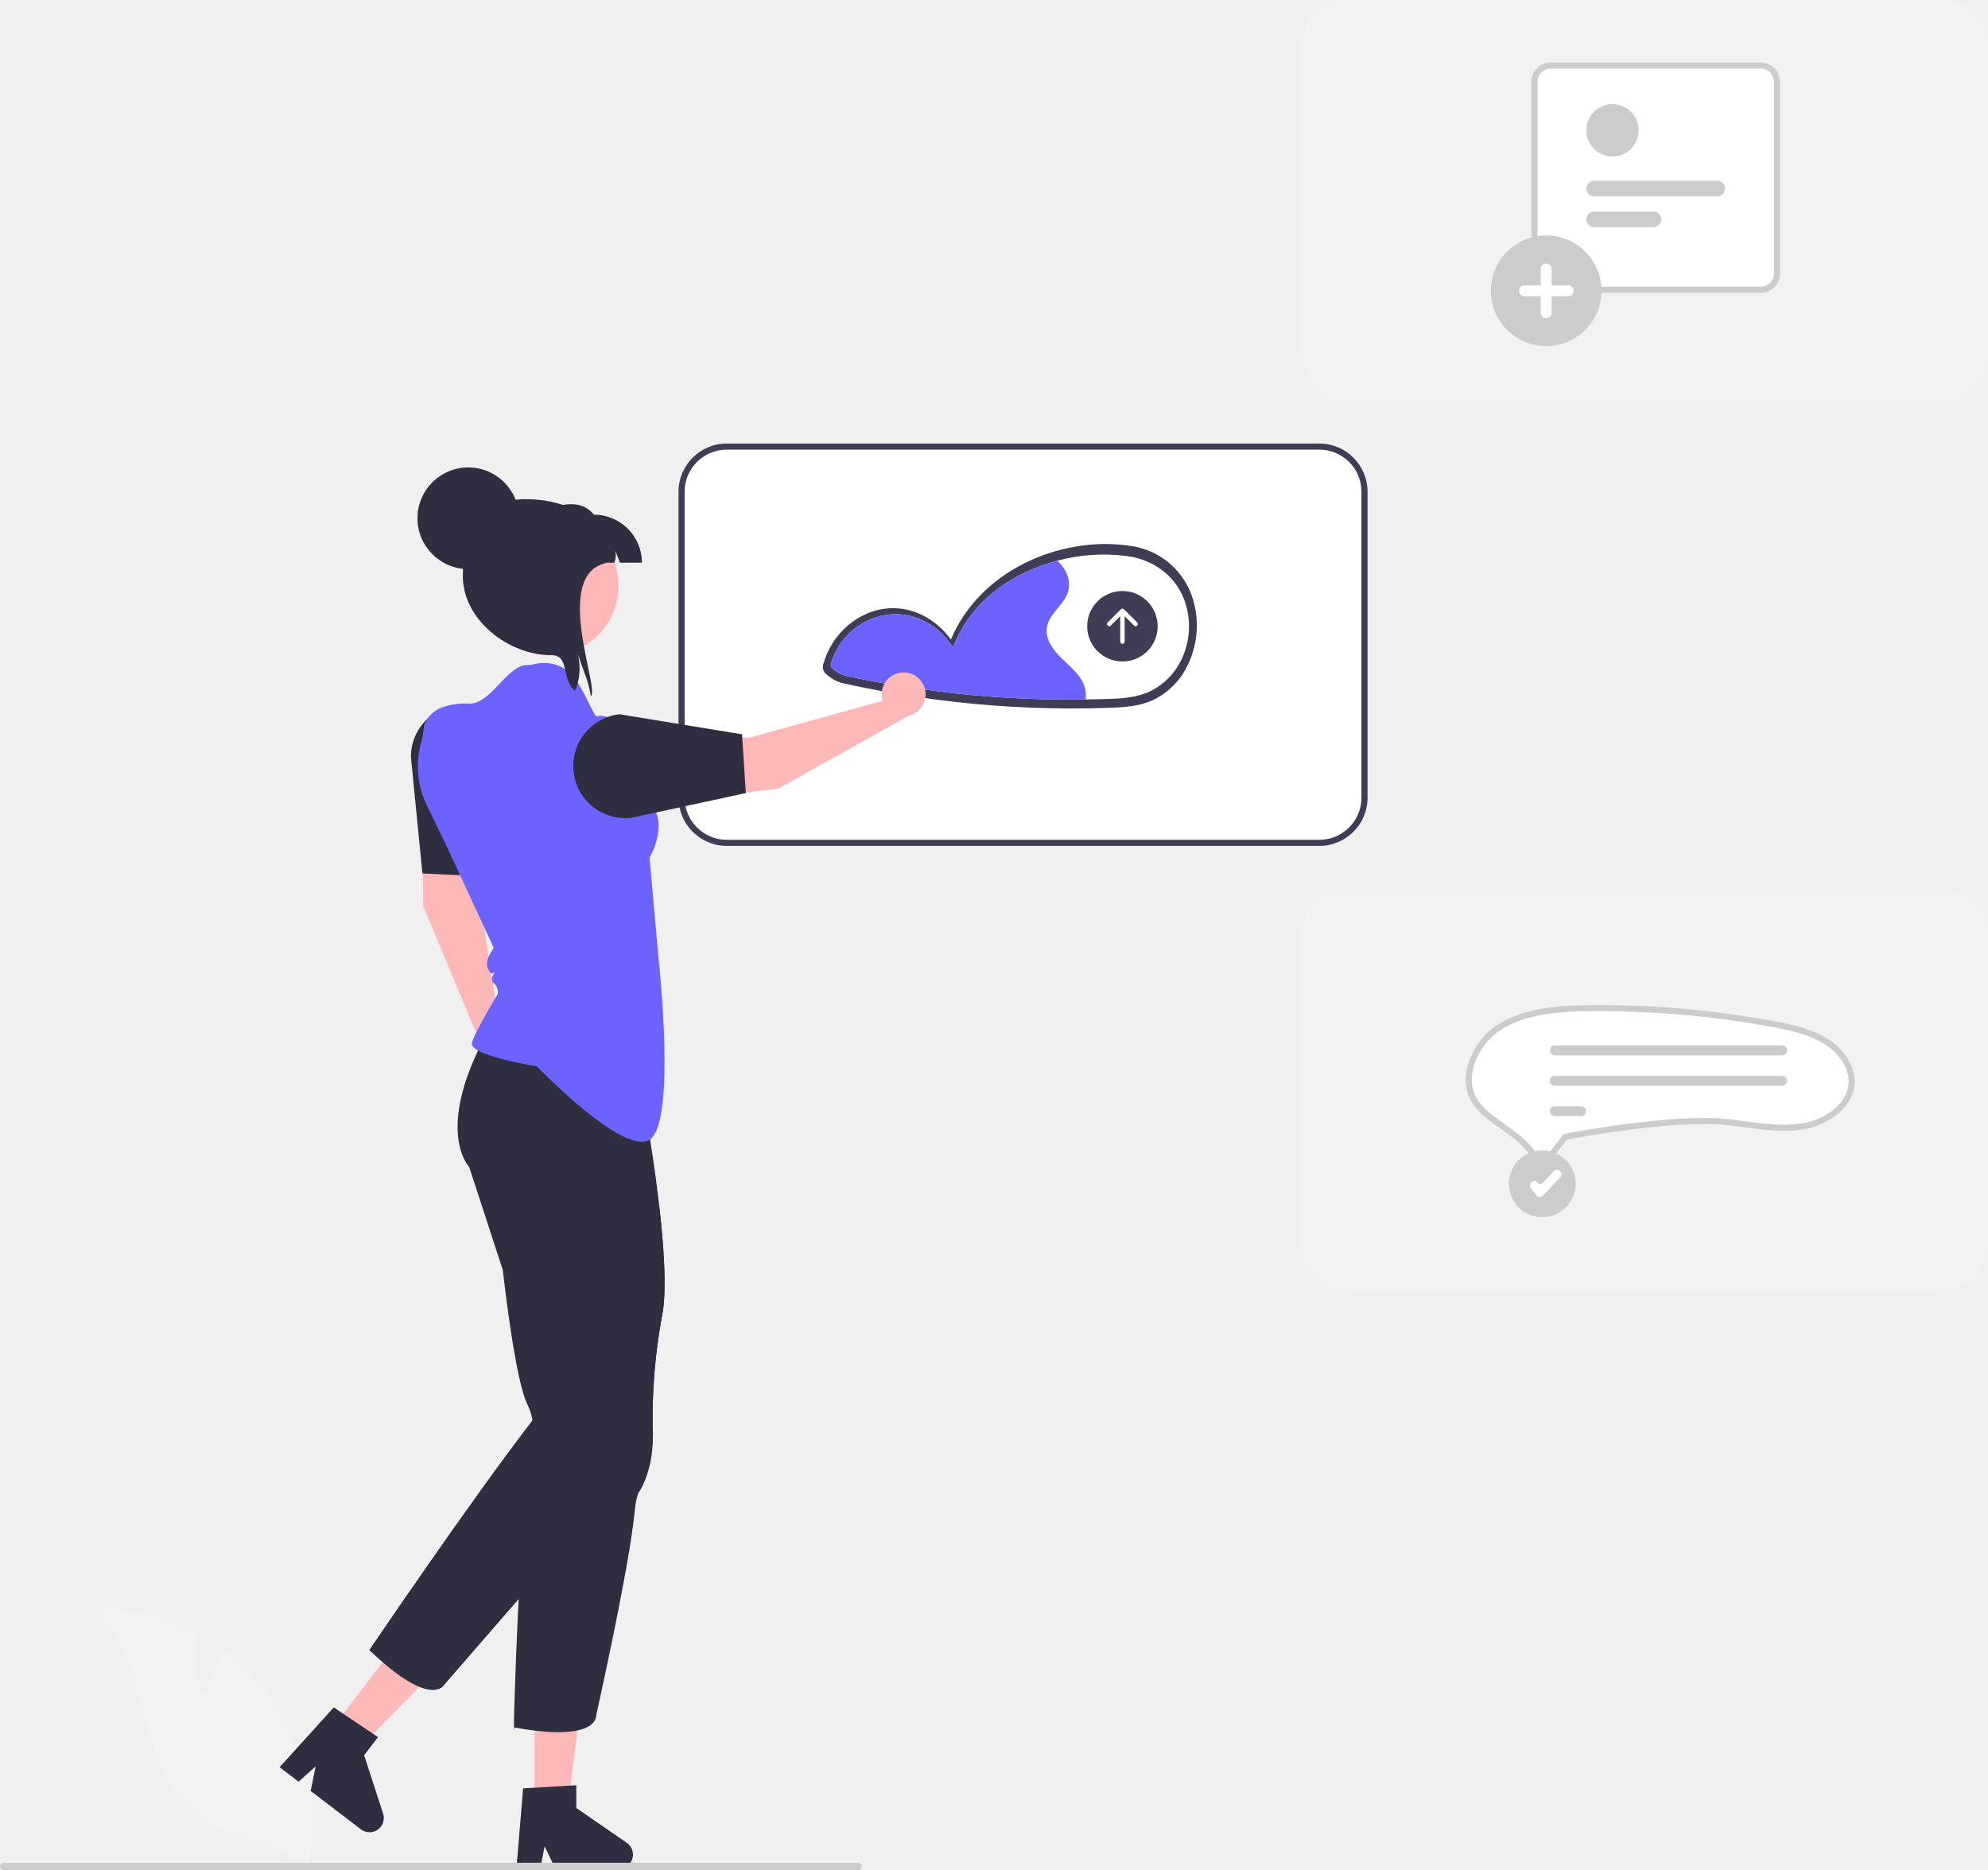
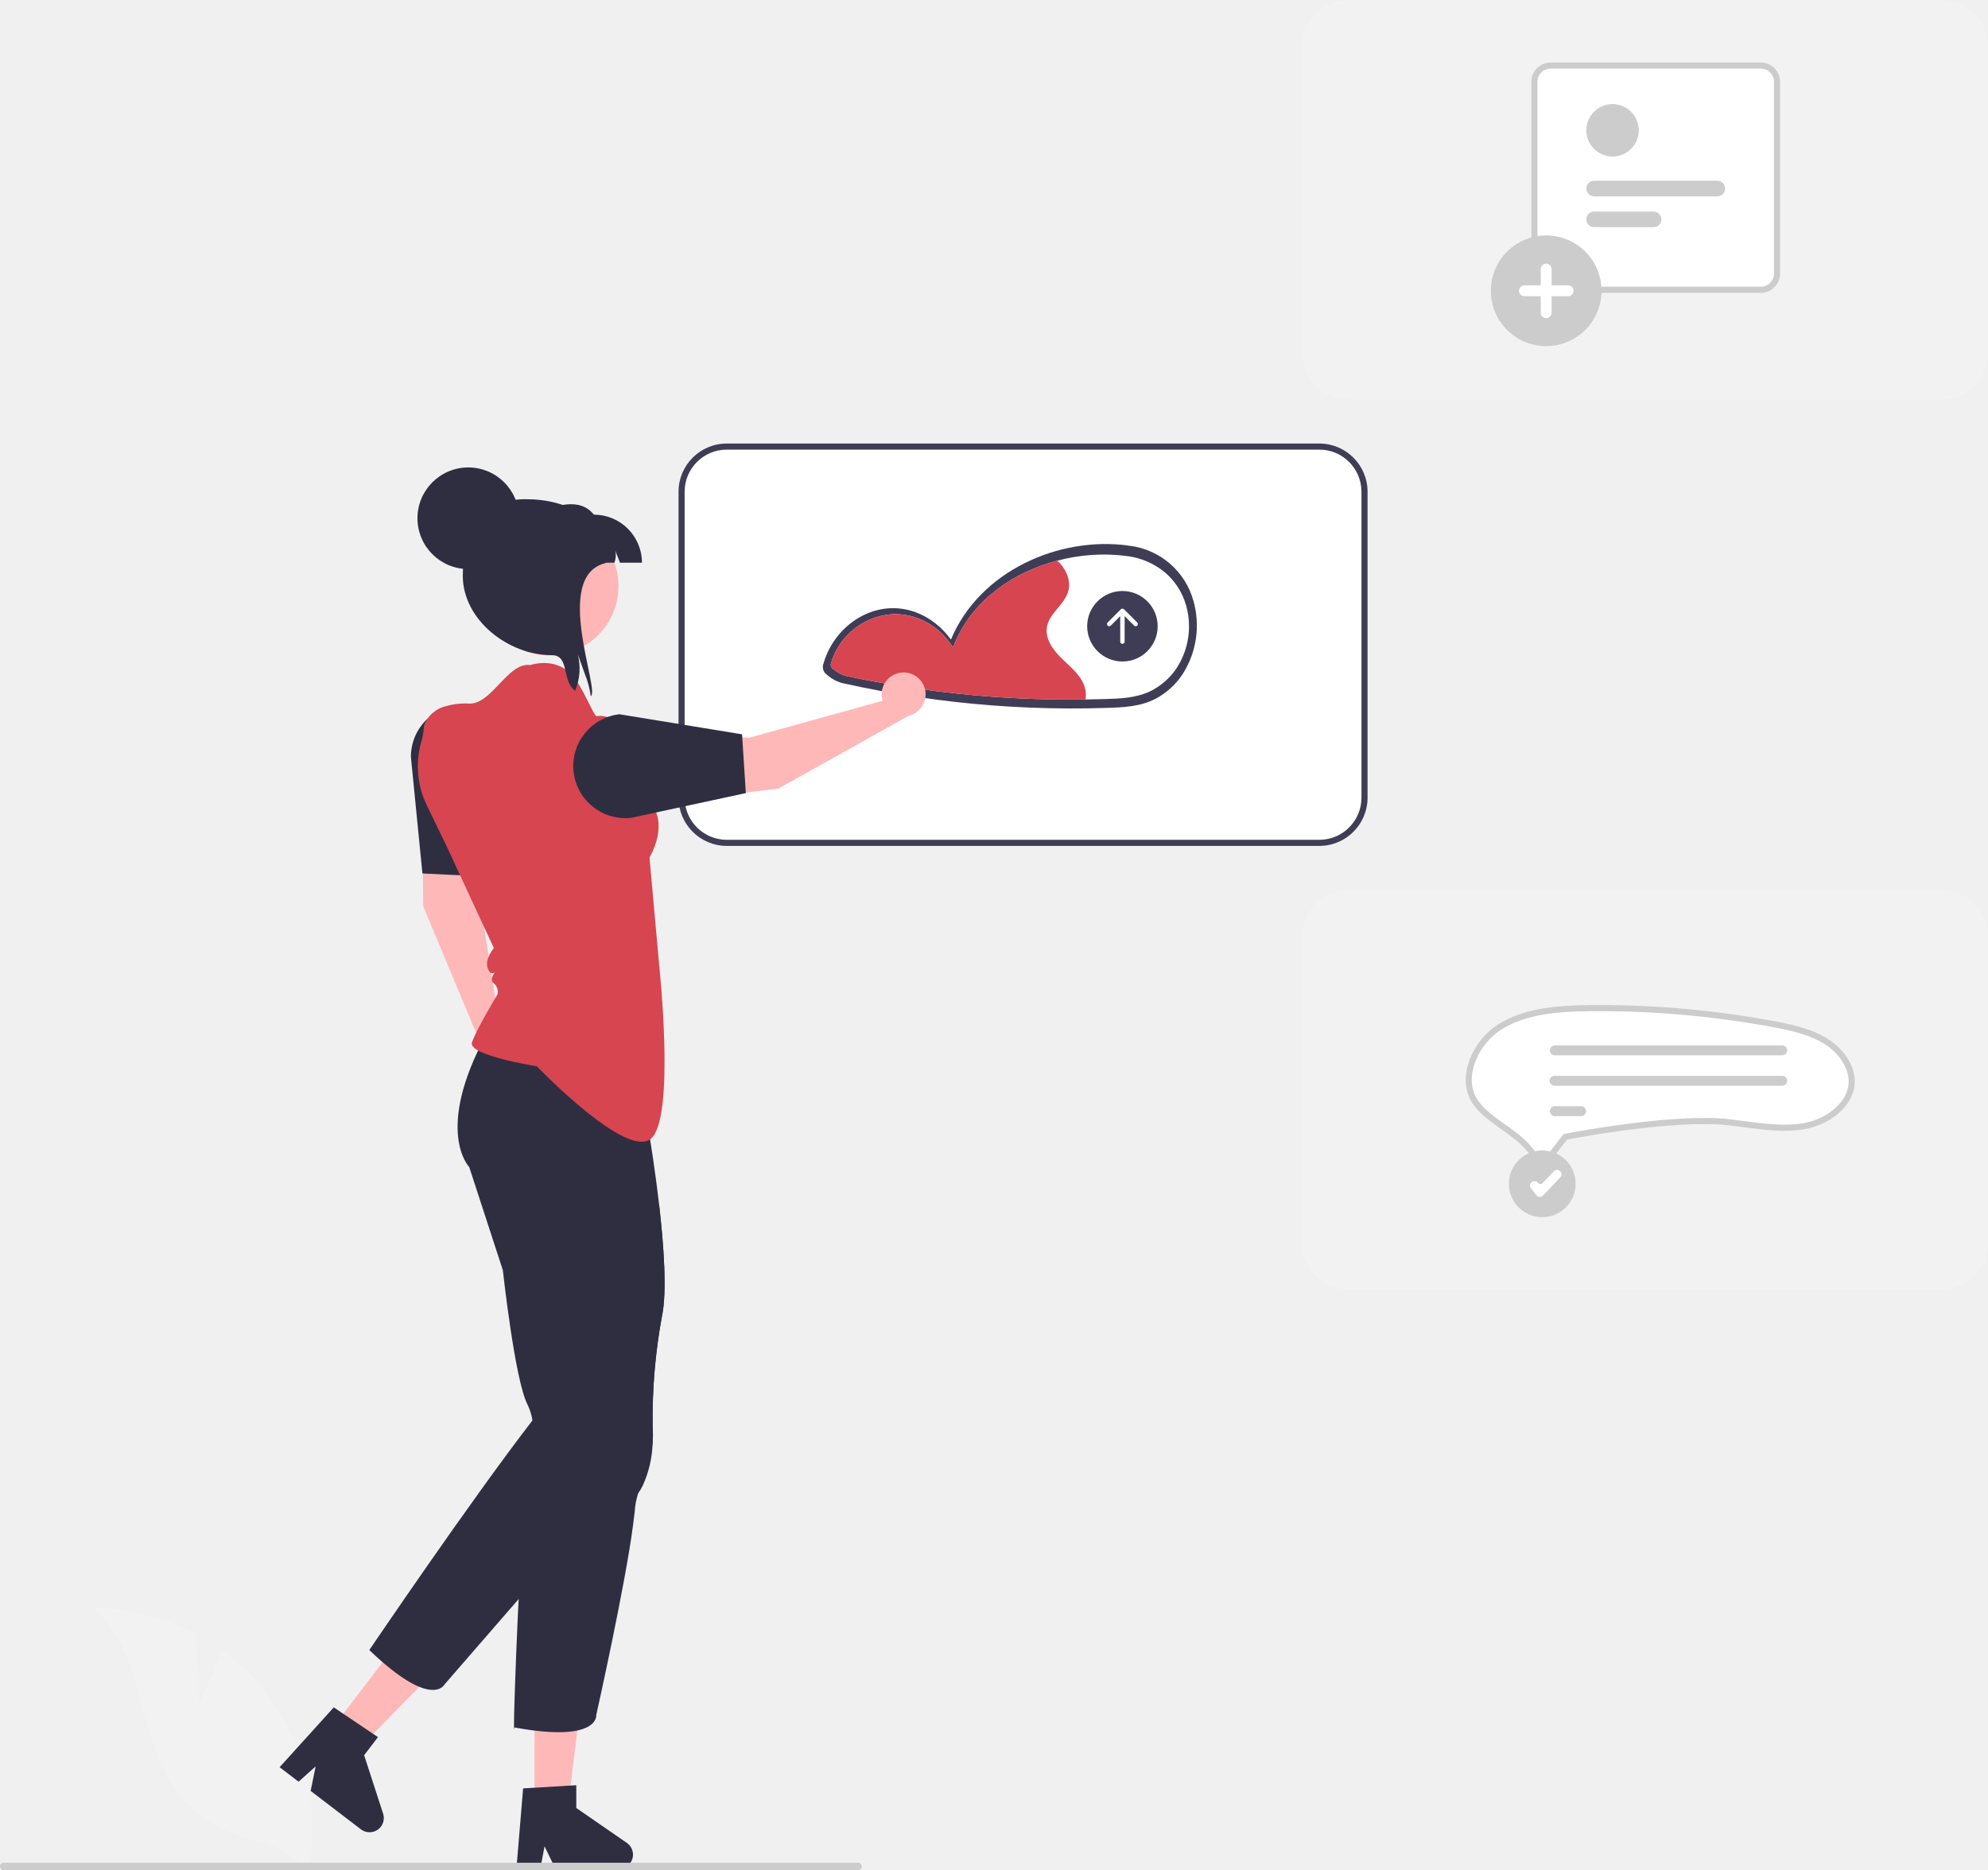
<svg xmlns="http://www.w3.org/2000/svg" data-name="Layer 1" width="652.055" height="613.451" viewBox="0 0 652.055 613.451">
  <path d="M339.304,701.797l-.998-22.434a72.456,72.456,0,0,0-33.796-8.555c16.231,13.27,14.203,38.851,25.208,56.697a43.582,43.582,0,0,0,31.959,20.14l13.583,8.316a73.03,73.03,0,0,0-15.393-59.179,70.543,70.543,0,0,0-12.964-12.046C343.65,693.314,339.304,701.797,339.304,701.797Z" transform="translate(-273.9724 -143.2743)" fill="#f2f2f2" />
  <rect x="223.555" y="146.5" width="224" height="130" rx="14.815" fill="#fff" />
  <path d="M706.713,420.774H512.343A15.833,15.833,0,0,1,496.528,404.959V304.589A15.833,15.833,0,0,1,512.343,288.774H706.713a15.833,15.833,0,0,1,15.814,15.815V404.959A15.833,15.833,0,0,1,706.713,420.774Zm-194.37-130A13.83,13.83,0,0,0,498.528,304.589V404.959A13.83,13.83,0,0,0,512.343,418.774H706.713a13.83,13.83,0,0,0,13.814-13.815V304.589a13.83,13.83,0,0,0-13.814-13.815Z" transform="translate(-273.9724 -143.2743)" fill="#3f3d56" />
  <path d="M910.713,274.274H716.343a15.332,15.332,0,0,1-15.315-15.315V158.589A15.332,15.332,0,0,1,716.343,143.274H910.713a15.332,15.332,0,0,1,15.314,15.315V258.959A15.332,15.332,0,0,1,910.713,274.274Z" transform="translate(-273.9724 -143.2743)" fill="#f2f2f2" />
  <path d="M910.713,566.274H716.343a15.332,15.332,0,0,1-15.315-15.315V450.589A15.332,15.332,0,0,1,716.343,435.274H910.713a15.332,15.332,0,0,1,15.314,15.315V550.959A15.332,15.332,0,0,1,910.713,566.274Z" transform="translate(-273.9724 -143.2743)" fill="#f2f2f2" />
  <path d="M665.43,340.443a24.889,24.889,0,0,0-20.699-18.102c-.107-.016-.209.005-.316-.002a2.956,2.956,0,0,0-.422-.102c-22.609-3.075-48.708,8.304-58.13,30.859-4.665-6.502-12.103-10.703-20.059-10.286-10.149.533-19.106,8.307-21.849,18.532a3.086,3.086,0,0,0,1.276,3.3,12.31,12.31,0,0,0,5.165,2.759q6.159,1.373,12.362,2.515,12.104,2.229,24.334,3.604a343.988,343.988,0,0,0,49.841,1.982c5.541-.182,10.885-.375,15.962-2.949a24.162,24.162,0,0,0,9.157-8.408A29.608,29.608,0,0,0,665.43,340.443Z" transform="translate(-273.9724 -143.2743)" fill="#3f3d56" />
  <path d="M662.938,341.638a21.934,21.934,0,0,0-7.013-10.699,24.101,24.101,0,0,0-12.144-5.228h-.27l-.25-.045a1.74,1.74,0,0,0-.244-.058A59.195,59.195,0,0,0,620.751,327.201c-13.942,3.667-27.146,12.35-33.311,26.356l-.88,2.01-1.317-1.753a22.185,22.185,0,0,0-17.545-9.081c-.334,0-.668.006-1.008.026a22.526,22.526,0,0,0-20.217,16.306,1.579,1.579,0,0,0,.758,1.676l.103.077a10.924,10.924,0,0,0,4.476,2.28c3.988.848,8.047,1.631,12.061,2.331,7.784,1.361,15.773,2.485,23.736,3.339A351.15,351.15,0,0,0,630.018,372.74q3.111-.039,6.21-.135c5.317-.161,10.346-.321,15.111-2.614a22.01,22.01,0,0,0,8.464-7.398A25.092,25.092,0,0,0,662.938,341.638Z" transform="translate(-273.9724 -143.2743)" fill="#fff" />
-   <path d="M630.018,372.74a351.15,351.15,0,0,1-42.411-1.972c-7.963-.854-15.952-1.978-23.736-3.339-4.014-.7-8.073-1.484-12.061-2.331a10.924,10.924,0,0,1-4.476-2.28l-.103-.077a1.579,1.579,0,0,1-.758-1.676A22.526,22.526,0,0,1,566.69,344.759c.34-.019.674-.026,1.008-.026a22.185,22.185,0,0,1,17.545,9.081l1.317,1.753.88-2.01c6.165-14.007,19.369-22.689,33.311-26.356,2.813,2.543,4.624,6.441,3.596,10.057-1.239,4.386-6.146,7.122-6.968,11.605-.751,4.091,2.177,7.893,5.189,10.757,3.012,2.858,6.499,5.728,7.373,9.787A8.97,8.97,0,0,1,630.018,372.74Z" transform="translate(-273.9724 -143.2743)" fill="#6c63ff" />
+   <path d="M630.018,372.74a351.15,351.15,0,0,1-42.411-1.972c-7.963-.854-15.952-1.978-23.736-3.339-4.014-.7-8.073-1.484-12.061-2.331a10.924,10.924,0,0,1-4.476-2.28l-.103-.077a1.579,1.579,0,0,1-.758-1.676A22.526,22.526,0,0,1,566.69,344.759c.34-.019.674-.026,1.008-.026a22.185,22.185,0,0,1,17.545,9.081l1.317,1.753.88-2.01c6.165-14.007,19.369-22.689,33.311-26.356,2.813,2.543,4.624,6.441,3.596,10.057-1.239,4.386-6.146,7.122-6.968,11.605-.751,4.091,2.177,7.893,5.189,10.757,3.012,2.858,6.499,5.728,7.373,9.787A8.97,8.97,0,0,1,630.018,372.74Z" transform="translate(-273.9724 -143.2743)" fill="#d64550" />
  <circle cx="368.152" cy="205.441" r="11.56" fill="#3f3d56" />
  <path d="M646.97,347.482l-4.335-4.335a.722.722,0,0,0-1.022,0l-4.335,4.335a.722.722,0,1,0,1.022,1.022l3.102-3.102v8.371a.722.722,0,1,0,1.445,0v-8.371l3.102,3.102a.722.722,0,0,0,1.022-1.022Z" transform="translate(-273.9724 -143.2743)" fill="#fff" />
  <path d="M851.522,238.335H782.552a5.304,5.304,0,0,1-5.298-5.298V170.072a5.304,5.304,0,0,1,5.298-5.298h68.97a5.304,5.304,0,0,1,5.298,5.298v62.965A5.304,5.304,0,0,1,851.522,238.335Z" transform="translate(-273.9724 -143.2743)" fill="#fff" />
  <path d="M851.522,239.335H782.552a6.305,6.305,0,0,1-6.298-6.298V170.072a6.305,6.305,0,0,1,6.298-6.298h68.97a6.305,6.305,0,0,1,6.298,6.298v62.965A6.305,6.305,0,0,1,851.522,239.335Zm-68.97-73.561a4.303,4.303,0,0,0-4.298,4.298v62.965a4.303,4.303,0,0,0,4.298,4.298h68.97a4.303,4.303,0,0,0,4.298-4.298V170.072a4.303,4.303,0,0,0-4.298-4.298Z" transform="translate(-273.9724 -143.2743)" fill="#ccc" />
  <circle cx="528.9" cy="42.748" r="8.597" fill="#ccc" />
  <path d="M837.237,207.686H796.835a2.56,2.56,0,1,1,0-5.12h40.402a2.56,2.56,0,1,1,0,5.12Z" transform="translate(-273.9724 -143.2743)" fill="#ccc" />
  <path d="M816.331,217.802H796.835a2.56,2.56,0,1,1,0-5.12h19.496a2.56,2.56,0,1,1,0,5.12Z" transform="translate(-273.9724 -143.2743)" fill="#ccc" />
  <path d="M781.114,256.815a18.152,18.152,0,1,1,18.152-18.152A18.152,18.152,0,0,1,781.114,256.815Z" transform="translate(-273.9724 -143.2743)" fill="#ccc" />
  <path d="M788.276,236.872h-5.372V231.5a1.791,1.791,0,0,0-3.581,0v5.372h-5.372a1.791,1.791,0,0,0,0,3.581h5.372V245.825a1.791,1.791,0,1,0,3.581,0v-5.372h5.372a1.791,1.791,0,1,0,0-3.581Z" transform="translate(-273.9724 -143.2743)" fill="#fff" />
  <path d="M779.908,524.191c-.036,0-.072-.001-.109-.002a2.651,2.651,0,0,1-2.132-1.213,29.951,29.951,0,0,0-6.305-6.83c-1.48-1.183-3.026-2.282-4.521-3.346-3.858-2.743-7.491-5.326-9.507-8.896-4.397-7.784.781-18.625,8.178-23.487,8.297-5.453,19.21-6.308,29.768-6.42q1.646-.017,3.294-.017h0a314.029,314.029,0,0,1,56.713,5.186c6.221,1.148,12.733,2.554,17.965,5.966,5.202,3.392,8.363,8.733,8.055,13.609-.45,7.117-7.995,12.435-14.864,13.825-6.548,1.324-13.35.429-20.552-.518-1.59-.209-3.234-.425-4.859-.613-17.666-2.042-50.854,4.252-52.258,4.521l-1.393.267-5.405,6.955A2.594,2.594,0,0,1,779.908,524.191Z" transform="translate(-273.9724 -143.2743)" fill="#fff" />
  <path d="M779.908,525.191l-.135-.002a3.65,3.65,0,0,1-2.942-1.664,28.954,28.954,0,0,0-6.093-6.598c-1.462-1.169-2.995-2.258-4.477-3.312-3.947-2.807-7.672-5.456-9.798-9.22-4.668-8.264.733-19.71,8.5-24.815,8.511-5.594,19.596-6.47,30.306-6.584q1.652-.018,3.305-.018a314.988,314.988,0,0,1,56.894,5.202c6.32,1.166,12.942,2.598,18.331,6.111,5.498,3.586,8.837,9.281,8.507,14.51-.482,7.613-8.431,13.277-15.665,14.742-6.713,1.357-13.596.452-20.88-.508-1.585-.208-3.224-.423-4.844-.611-17.561-2.025-50.558,4.242-51.955,4.511l-1.023.195-5.174,6.657A3.593,3.593,0,0,1,779.908,525.191Zm18.665-50.212q-1.643,0-3.283.018c-10.406.11-21.149.945-29.229,6.256-7.028,4.619-11.983,14.855-7.857,22.159,1.907,3.376,5.456,5.9,9.213,8.572,1.507,1.071,3.062,2.178,4.568,3.381a30.96,30.96,0,0,1,6.517,7.062,1.665,1.665,0,0,0,1.336.763l.069.001a1.59,1.59,0,0,0,1.277-.629l5.637-7.253,1.763-.338c1.408-.271,34.698-6.601,52.561-4.532,1.631.188,3.28.405,4.875.615,7.115.938,13.835,1.822,20.223.529,6.505-1.316,13.646-6.288,14.065-12.908.286-4.521-2.699-9.509-7.604-12.707-5.079-3.312-11.479-4.691-17.601-5.82A313.018,313.018,0,0,0,798.573,474.979Z" transform="translate(-273.9724 -143.2743)" fill="#ccc" />
  <path d="M858.579,489.472h-74.67a1.625,1.625,0,0,1,0-3.249h74.67a1.625,1.625,0,0,1,0,3.249Z" transform="translate(-273.9724 -143.2743)" fill="#ccc" />
  <path d="M858.579,499.445h-74.67a1.625,1.625,0,1,1-.003-3.249h74.673a1.625,1.625,0,0,1,0,3.249Z" transform="translate(-273.9724 -143.2743)" fill="#ccc" />
  <path d="M792.611,509.417h-8.702a1.625,1.625,0,0,1,0-3.249h8.702a1.625,1.625,0,0,1,0,3.249Z" transform="translate(-273.9724 -143.2743)" fill="#ccc" />
  <circle cx="505.858" cy="388.346" r="10.818" fill="#fff" />
  <path d="M779.83,542.57A10.95,10.95,0,1,1,790.78,531.62,10.962,10.962,0,0,1,779.83,542.57Z" transform="translate(-273.9724 -143.2743)" fill="#ccc" />
  <path d="M779.02,535.943c-.023,0-.046-.001-.069-.002a1.415,1.415,0,0,1-1.049-.545l-1.808-2.324a1.415,1.415,0,0,1,.248-1.986l.065-.051a1.415,1.415,0,0,1,1.987.248,1.032,1.032,0,0,0,1.563.076l3.671-3.875a1.417,1.417,0,0,1,2.001-.054l.06.057a1.415,1.415,0,0,1,.054,2.001l-5.696,6.013A1.414,1.414,0,0,1,779.02,535.943Z" transform="translate(-273.9724 -143.2743)" fill="#fff" />
  <path d="M438.808,477.694a7.225,7.225,0,0,0-1.29.122l-7.082-44.831,7.095-43.159a10.87,10.87,0,0,0-21.102-5.006v0a85.758,85.758,0,0,0-3.901,26.3l.247,29.433,18.879,45.204a7.206,7.206,0,1,0,7.153-8.063Z" transform="translate(-273.9724 -143.2743)" fill="#ffb8b8" />
  <path d="M408.743,391.568a17.095,17.095,0,1,1,34.19,0l-11.112,39.197-19.297-.959Z" transform="translate(-273.9724 -143.2743)" fill="#2f2e41" />
  <polygon points="175.317 592.125 186.35 592.124 191.599 549.567 175.315 549.568 175.317 592.125" fill="#ffb8b8" />
  <path d="M479.573,747.835l-16.58-11.45v-7.47l-1.88.11-11.82.71-3.74.22-2.13,25.54-.07.85H451.183l.16-.85,1.24-6.54,3.17,6.54.41.85h20.76a4.679,4.679,0,0,0,4.67-4.66A4.671,4.671,0,0,0,479.573,747.835Z" transform="translate(-273.9724 -143.2743)" fill="#2f2e41" />
  <polygon points="109.146 566.692 117.913 573.391 147.924 542.764 134.985 532.877 109.146 566.692" fill="#ffb8b8" />
  <path d="M399.63,738.236,393.409,719.071l4.536-5.935-1.561-1.054-9.823-6.613-3.105-2.096-17.2,19-.572.633,6.221,4.754.643-.578,4.956-4.443-1.452,7.121-.19.924,16.495,12.605a4.679,4.679,0,0,0,6.54-.867A4.671,4.671,0,0,0,399.63,738.236Z" transform="translate(-273.9724 -143.2743)" fill="#2f2e41" />
  <path d="M427.878,526.124l11.03,33.85s3.92,36.12,8.11,44.12a18.395,18.395,0,0,1,1.6,5.14c.12.6.21,1.23.29,1.86.16,1.25.27,2.54.34,3.84a102.51,102.51,0,0,1-.71,16.54c-1.98,1.72-3.43,17.23-4.44,36.36q-.165,2.985-.31,6.07c-.2,4.15-.38,8.41-.54,12.69-1.15,29.74-.51,23.38-.51,23.38,27.96,5.13,26.81-4.12,26.81-4.12s9.6-42.89,12.08-62.43c.3-2.28.48-3.74.52-4.16a23.736,23.736,0,0,1,1.13-6.08,19.236,19.236,0,0,0,1.45-2.43.01.01,0,0,0,.01-.01,36.08,36.08,0,0,0,3.28-13.66,46.742,46.742,0,0,0,.02-6.15,183.918,183.918,0,0,1,3.03-35.75c1.75-8.05.61-23.61-.94-36.94-.63-5.5-1.34-10.62-1.93-14.67-.03-.17-.05-.34-.07-.51-.76-5.09-1.32-8.37-1.32-8.37s2.55-8.74.66-11.97c-.87-1.45-.75-4.87-.38-8.25.46-4.12,1.32-7.96,1.32-7.96l-51.93-9.15c-1.09,1.81-2.06,3.56-3.01,5.25C416.298,514.344,427.878,526.124,427.878,526.124Z" transform="translate(-273.9724 -143.2743)" fill="#2f2e41" />
-   <path d="M413.036,381.322a10.102,10.102,0,0,1,7.278-6.412,22.677,22.677,0,0,1,7.546-.825c7.446.293,12.694-13.717,20.068-12.637,0,0,6.94-2.477,12.37,2.062,4.933,4.123,8.333,15.336,9.599,14.698a4.123,4.123,0,0,1,1.819.001,20.424,20.424,0,0,1,17.54,21.519l-.537,9.095s3.793,5.711-1.711,15.792l3.196,35.563s5.324,49.544-2.675,56.595-37.465-23.691-37.465-23.691-22.637-3.608-21.297-7.793S437.137,469.498,437.137,469.498a3.608,3.608,0,0,0-1.134-3.608c-1.711-1.093.206-3.567.35-3.793-.165.165-1.464,1.526-2.453-1.34s2.062-6.474,2.062-6.474l-8.618-18.555-6.783-14.658-.825-1.691-5.711-11.793-.132-.274a29.206,29.206,0,0,1-1.881-20.176A22.512,22.512,0,0,0,413.036,381.322Z" transform="translate(-273.9724 -143.2743)" fill="#6c63ff" />
+   <path d="M413.036,381.322a10.102,10.102,0,0,1,7.278-6.412,22.677,22.677,0,0,1,7.546-.825c7.446.293,12.694-13.717,20.068-12.637,0,0,6.94-2.477,12.37,2.062,4.933,4.123,8.333,15.336,9.599,14.698a4.123,4.123,0,0,1,1.819.001,20.424,20.424,0,0,1,17.54,21.519l-.537,9.095s3.793,5.711-1.711,15.792l3.196,35.563s5.324,49.544-2.675,56.595-37.465-23.691-37.465-23.691-22.637-3.608-21.297-7.793S437.137,469.498,437.137,469.498a3.608,3.608,0,0,0-1.134-3.608c-1.711-1.093.206-3.567.35-3.793-.165.165-1.464,1.526-2.453-1.34s2.062-6.474,2.062-6.474l-8.618-18.555-6.783-14.658-.825-1.691-5.711-11.793-.132-.274a29.206,29.206,0,0,1-1.881-20.176A22.512,22.512,0,0,0,413.036,381.322Z" transform="translate(-273.9724 -143.2743)" fill="#d64550" />
  <path d="M395.108,684.574c20.51,19.68,24.64,11.31,24.64,11.31s11.09-12.77,24.35-28.05c4.76-5.48,9.79-11.28,14.69-16.93,6.77-7.81,13.28-15.33,18.46-21.31,5.73-6.63,9.81-11.37,10.77-12.51a46.742,46.742,0,0,0,.02-6.15,183.918,183.918,0,0,1,3.03-35.75c1.75-8.05.61-23.61-.94-36.94-2.32,4.83-5,10.56-7.22,15.85-2.48,5.89-4.41,11.22-4.71,14.12-.95,8.93-13.8,23.69-13.8,23.69l-.15.03c-2.11.56-8.06,7.48-15.63,17.3C427.938,636.054,395.108,684.574,395.108,684.574Z" transform="translate(-273.9724 -143.2743)" fill="#2f2e41" />
  <path d="M563.195,371.89a7.227,7.227,0,0,0,.268,1.268l-43.736,12.132L476.041,383.148a10.87,10.87,0,0,0-2.574,21.534h0a85.758,85.758,0,0,0,26.573.886l29.215-3.592,42.764-23.896a7.206,7.206,0,1,0-8.824-6.19Z" transform="translate(-273.9724 -143.2743)" fill="#ffb8b8" />
  <path d="M481.045,411.551a17.095,17.095,0,1,1-3.887-33.969l40.206,6.584,1.241,19.281Z" transform="translate(-273.9724 -143.2743)" fill="#2f2e41" />
  <path d="M474.038,346.458a22.755,22.755,0,1,1,1.156-19.385c.104.26.198.521.292.792A22.724,22.724,0,0,1,474.038,346.458Z" transform="translate(-273.9724 -143.2743)" fill="#ffb6b6" />
  <path d="M477.309,327.864c-.979-2.74-.552-1.313-1.542-4.042a6.811,6.811,0,0,1-.281,4.042H448.392v-15.75c7.938-3.146,15.698-5.823,20.385,0a15.751,15.751,0,0,1,15.75,15.75Z" transform="translate(-273.9724 -143.2743)" fill="#2f2e41" />
  <path d="M467.705,371.646c-.021-.292-.052-.594-.094-.885a30.676,30.676,0,0,0-1.76-6.25c-.781-2.198-1.573-4.406-2.365-6.604a18.908,18.908,0,0,1-.885,12c-4.573-3.562-1.687-11.708-7.667-11.708-14.375,0-29.167-11.656-29.167-26.042,0-14.375,6.167-25.125,20.542-25.125,14.385,0,26.052,6.583,26.333,20.958C454.934,332.156,471.049,370.187,467.705,371.646Z" transform="translate(-273.9724 -143.2743)" fill="#2f2e41" />
  <circle cx="153.591" cy="170.012" r="16.667" fill="#2f2e41" />
  <path d="M273.972,755.536a1.186,1.186,0,0,0,1.19,1.19h280.29a1.19,1.19,0,0,0,0-2.38h-280.29A1.187,1.187,0,0,0,273.972,755.536Z" transform="translate(-273.9724 -143.2743)" fill="#ccc" />
</svg>
